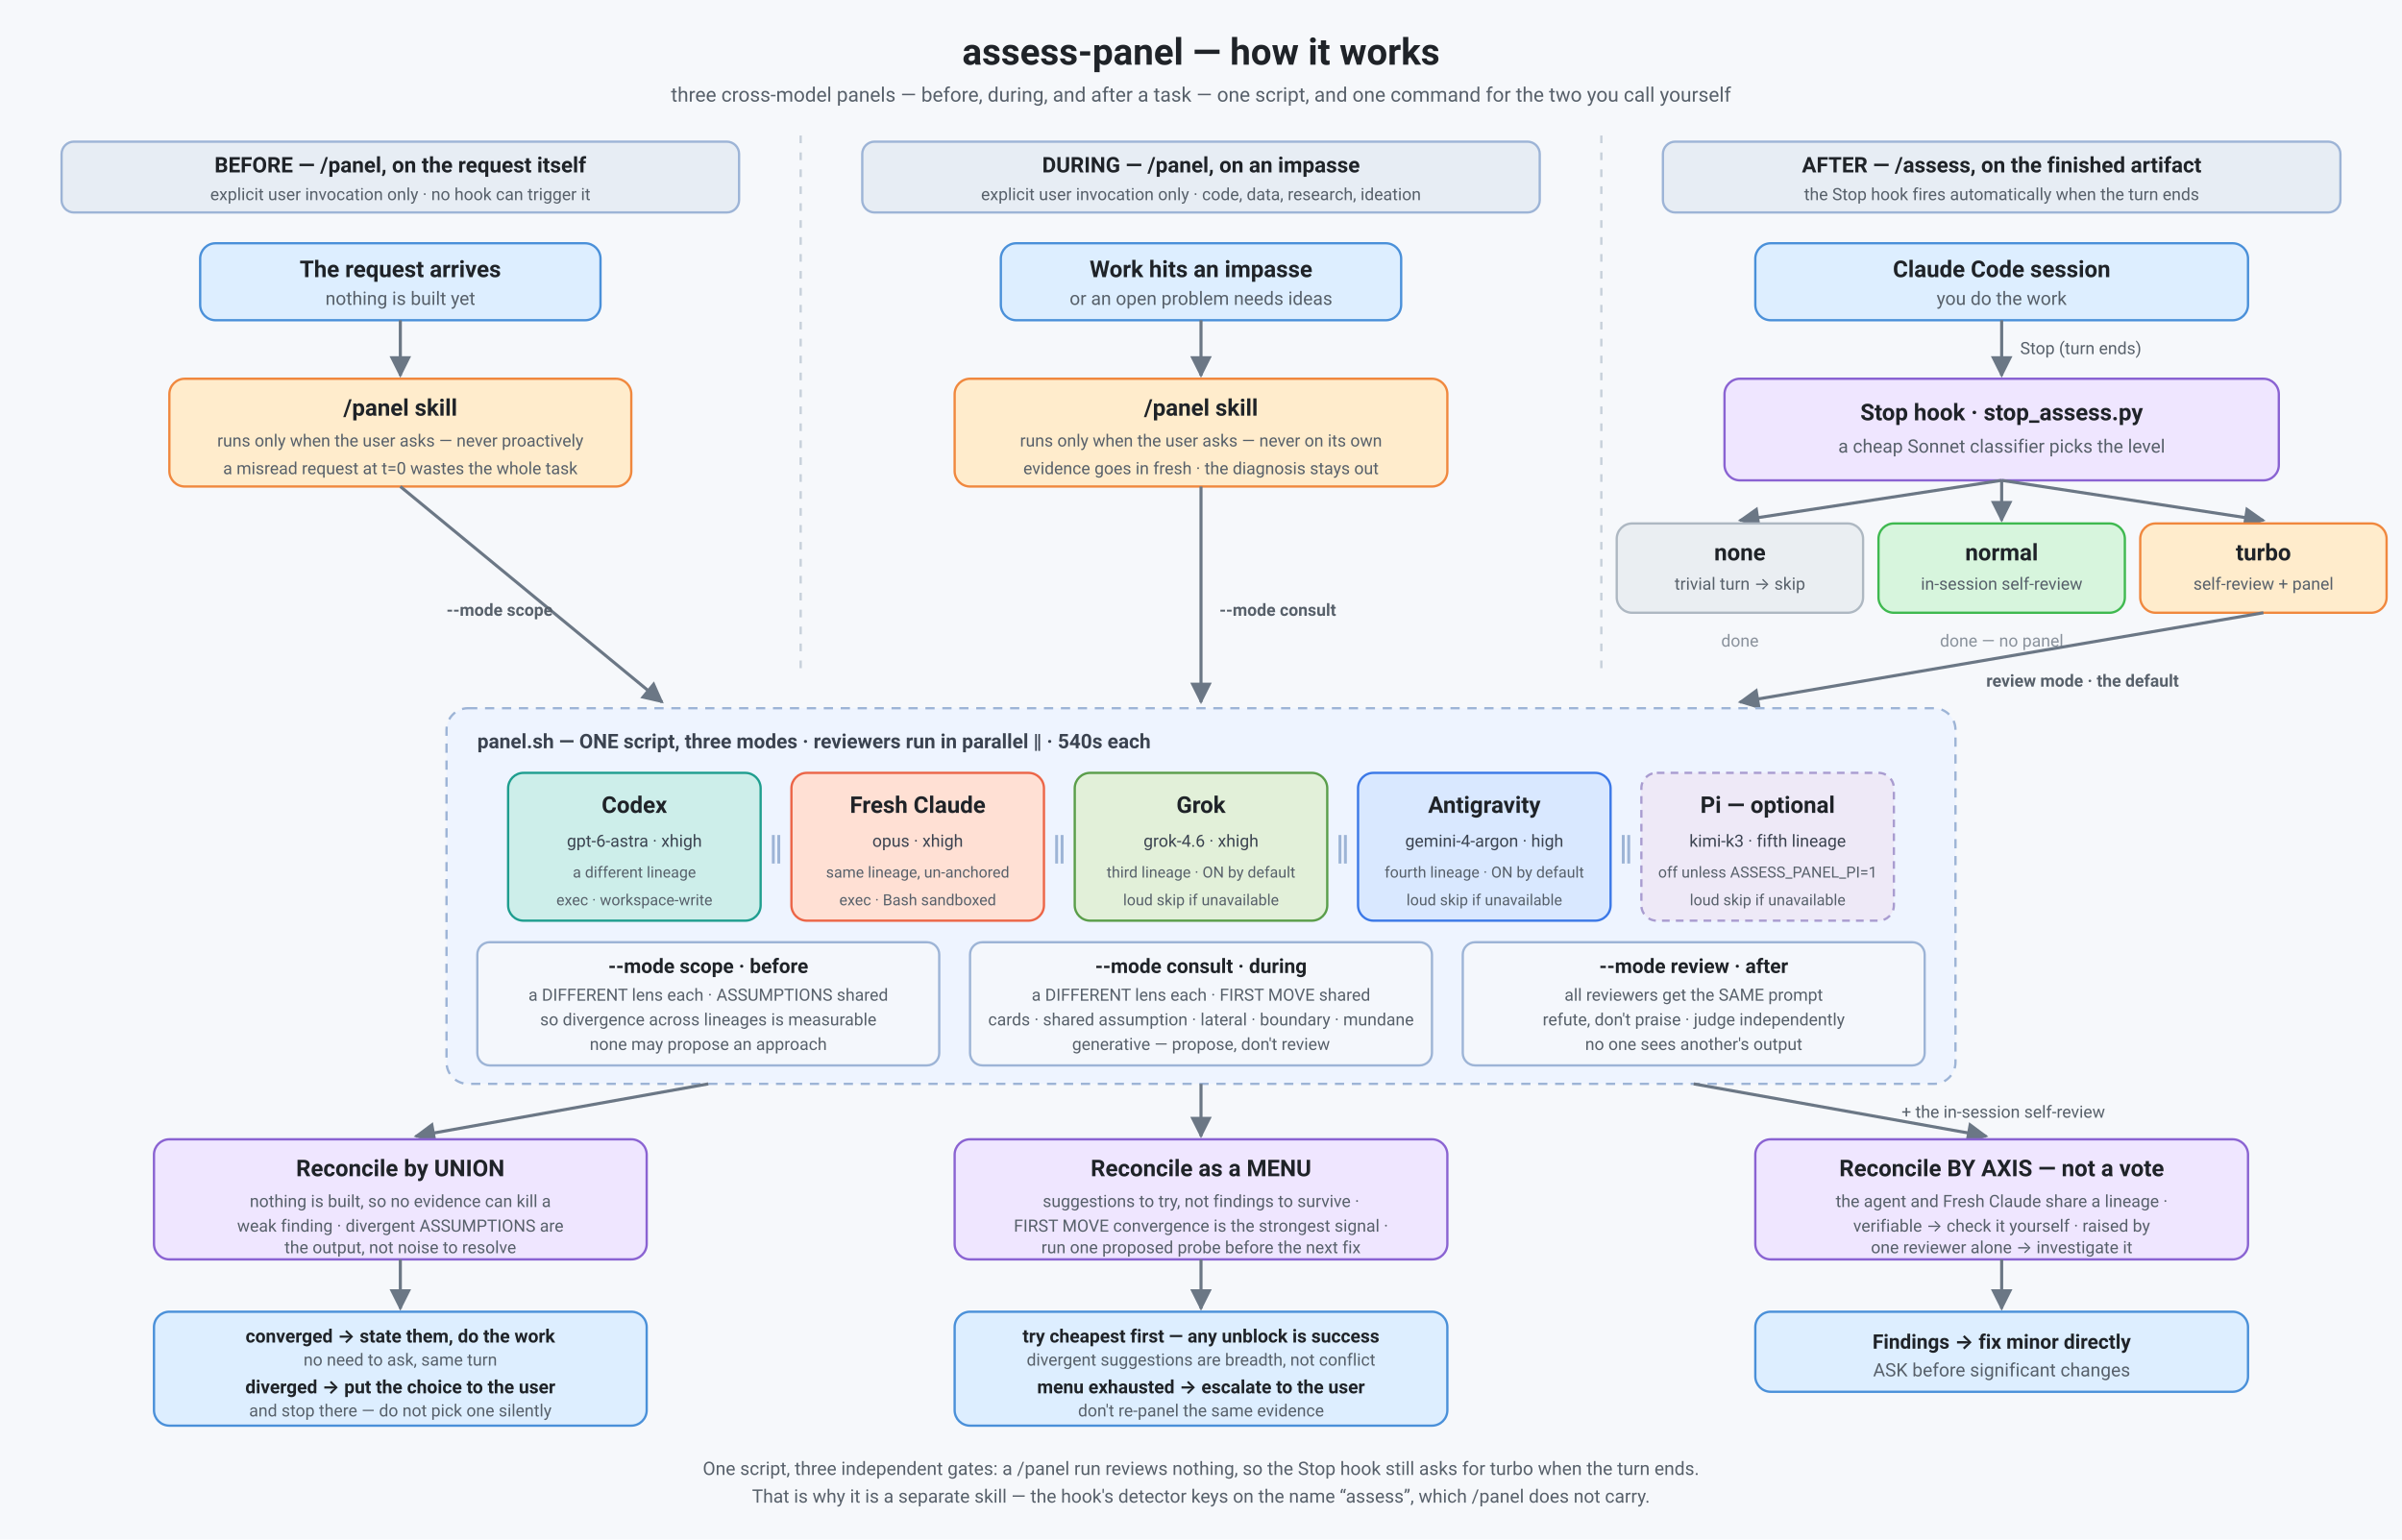
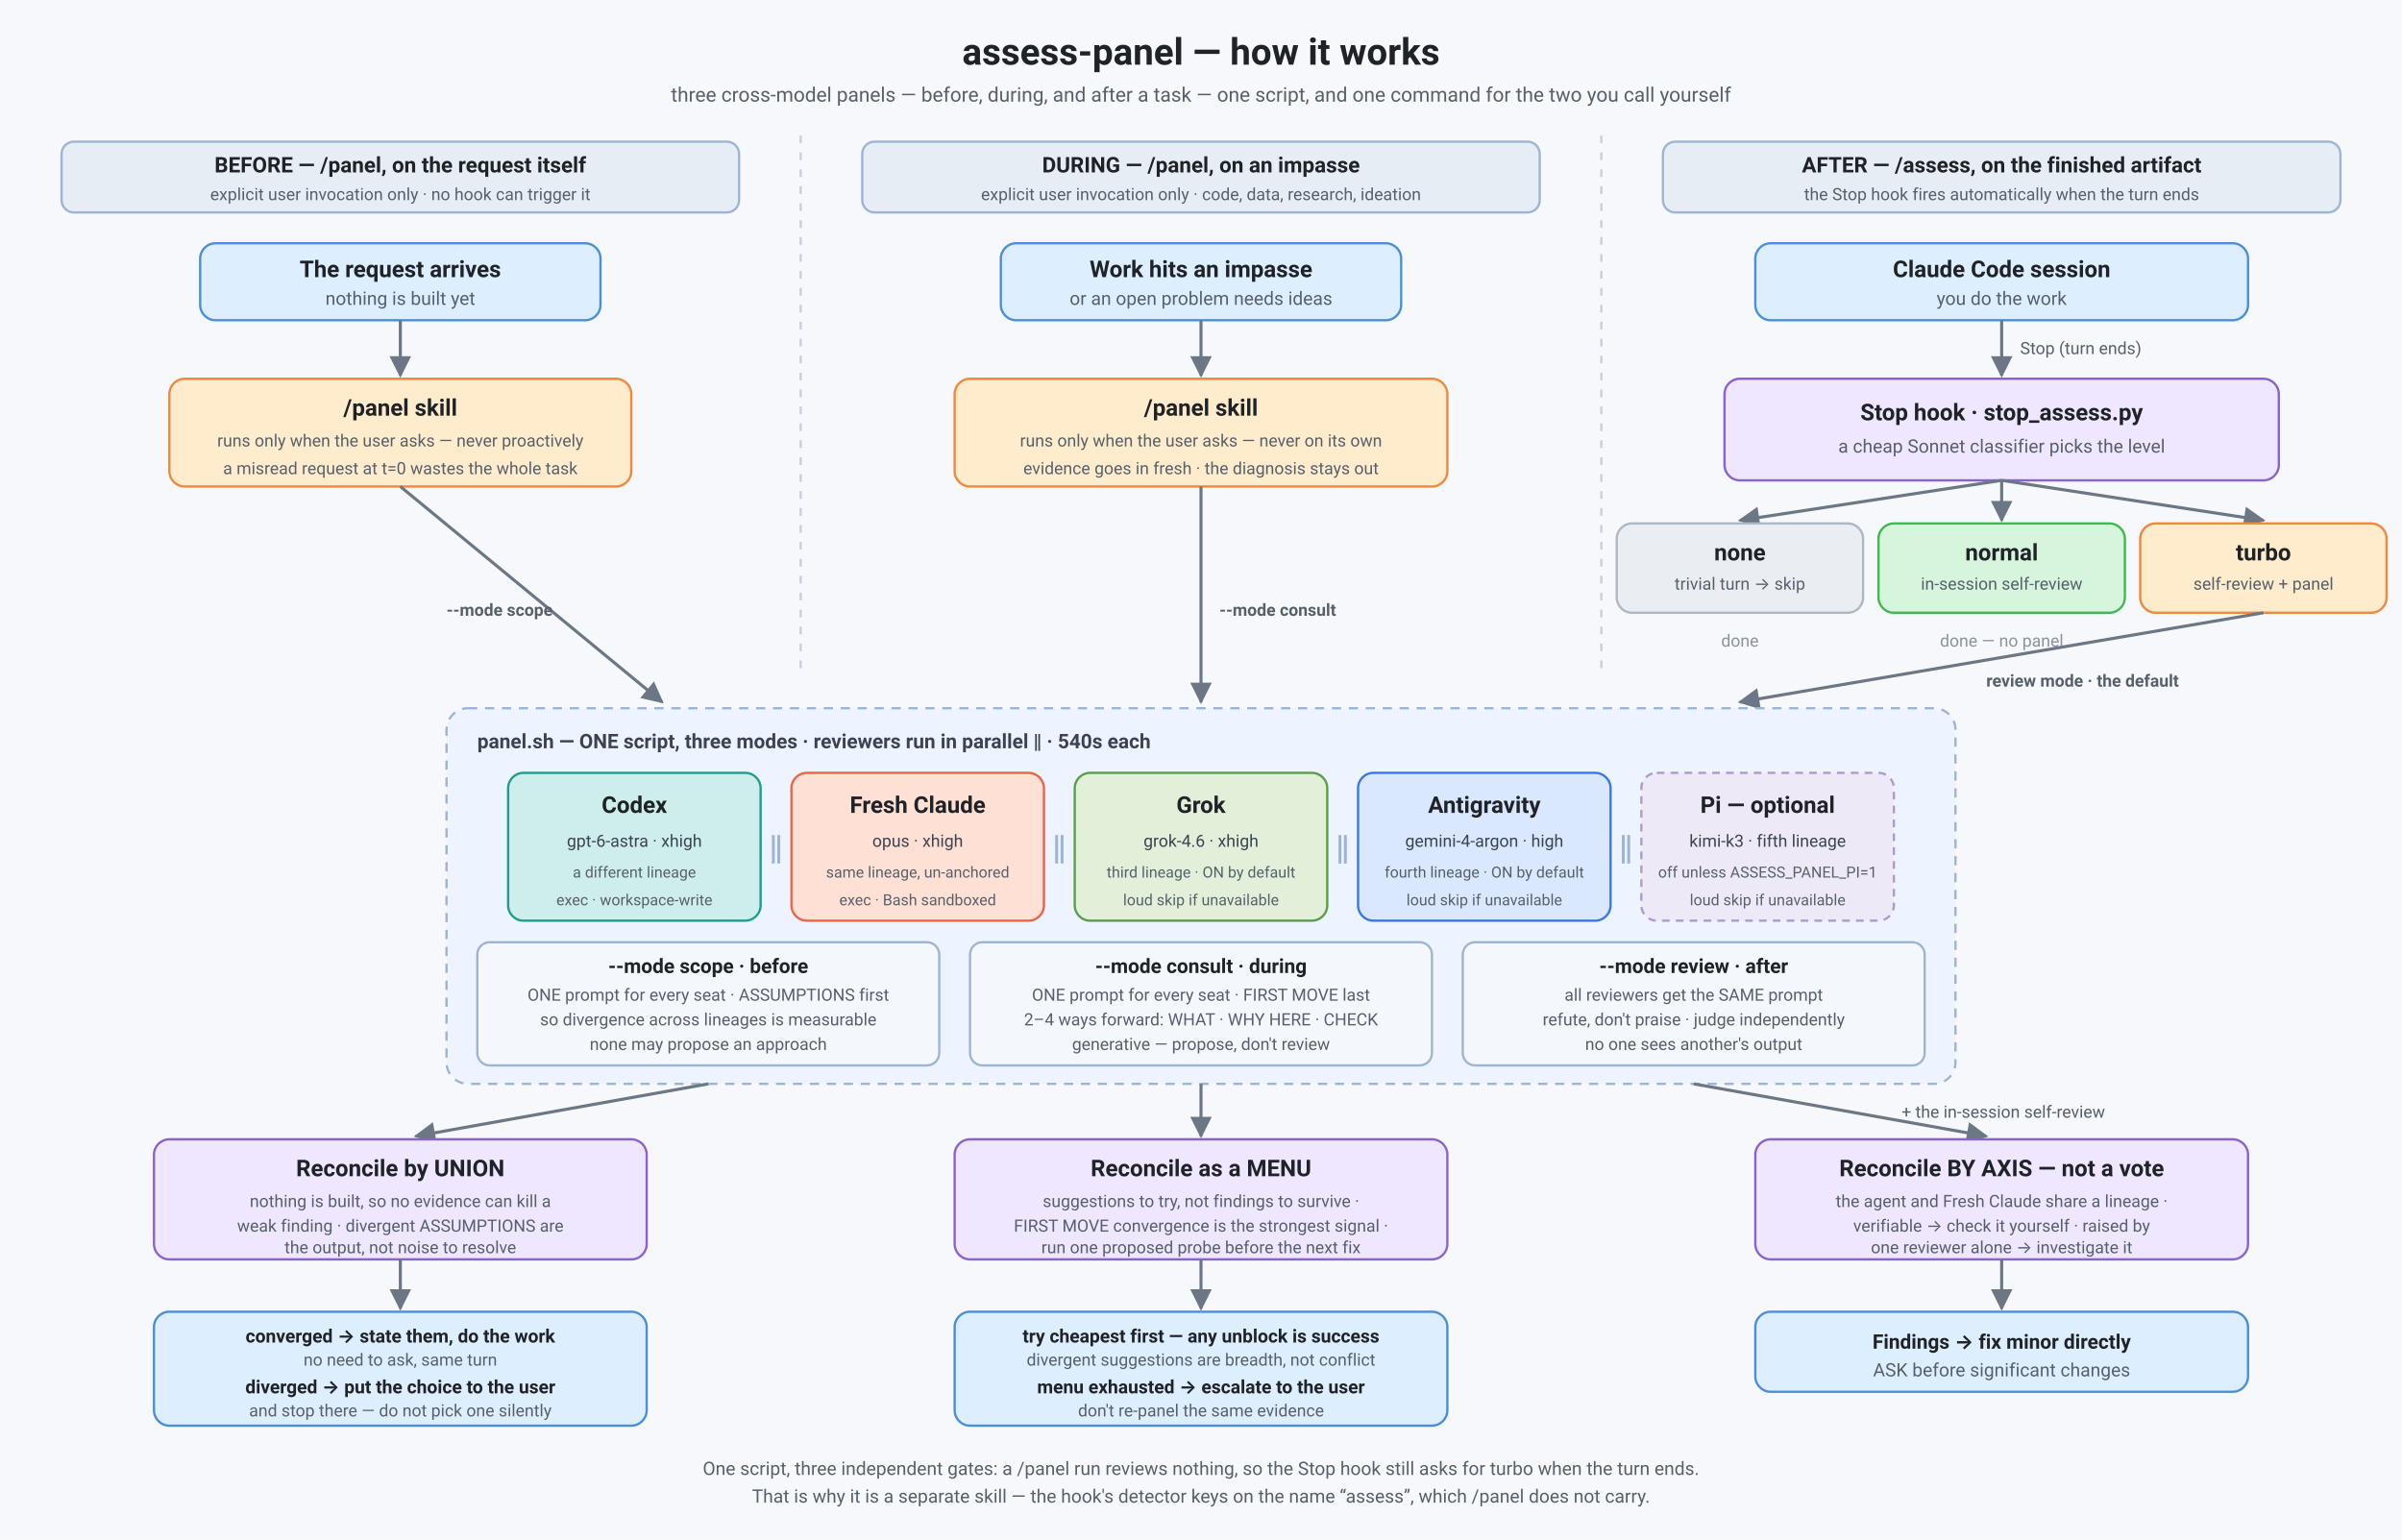
<svg xmlns="http://www.w3.org/2000/svg" viewBox="0 0 1560 1000" font-family="system-ui, -apple-system, 'Segoe UI', Roboto, sans-serif">
  <defs>
    <marker id="arrow" viewBox="0 0 10 10" refX="9" refY="5" markerWidth="7" markerHeight="7" orient="auto-start-reverse">
      <path d="M0,0 L10,5 L0,10 z" fill="#6b7785" />
    </marker>
  </defs>
  <rect x="0" y="0" width="1560" height="1000" fill="#f6f8fb" />
  <text x="780" y="42" text-anchor="middle" font-size="24" font-weight="700" fill="#1f2328">assess-panel — how it works</text>
  <text x="780" y="66" text-anchor="middle" font-size="13" fill="#57606a">three cross-model panels — before, during, and after a task — one script, and one command for the two you call yourself</text>
  <line x1="520" y1="88" x2="520" y2="440" stroke="#c7d0da" stroke-width="1.5" stroke-dasharray="5 6" />
  <line x1="1040" y1="88" x2="1040" y2="440" stroke="#c7d0da" stroke-width="1.5" stroke-dasharray="5 6" />
  <rect x="40" y="92" width="440" height="46" rx="8" fill="#e7edf4" stroke="#9db4d6" stroke-width="1.5" />
  <text x="260" y="112" text-anchor="middle" font-size="14" font-weight="700" fill="#1f2328">BEFORE — /panel, on the request itself</text>
  <text x="260" y="130" text-anchor="middle" font-size="11" fill="#57606a">explicit user invocation only · no hook can trigger it</text>
  <rect x="560" y="92" width="440" height="46" rx="8" fill="#e7edf4" stroke="#9db4d6" stroke-width="1.5" />
  <text x="780" y="112" text-anchor="middle" font-size="14" font-weight="700" fill="#1f2328">DURING — /panel, on an impasse</text>
  <text x="780" y="130" text-anchor="middle" font-size="11" fill="#57606a">explicit user invocation only · code, data, research, ideation</text>
  <rect x="1080" y="92" width="440" height="46" rx="8" fill="#e7edf4" stroke="#9db4d6" stroke-width="1.5" />
  <text x="1300" y="112" text-anchor="middle" font-size="14" font-weight="700" fill="#1f2328">AFTER — /assess, on the finished artifact</text>
  <text x="1300" y="130" text-anchor="middle" font-size="11" fill="#57606a">the Stop hook fires automatically when the turn ends</text>
  <rect x="130" y="158" width="260" height="50" rx="10" fill="#ddeeff" stroke="#4a90d9" stroke-width="1.5" />
  <text x="260" y="180" text-anchor="middle" font-size="15" font-weight="700" fill="#1f2328">The request arrives</text>
  <text x="260" y="198" text-anchor="middle" font-size="12" fill="#57606a">nothing is built yet</text>
  <line x1="260" y1="208" x2="260" y2="244" stroke="#6b7785" stroke-width="2" marker-end="url(#arrow)" />
  <rect x="110" y="246" width="300" height="70" rx="10" fill="#ffeccc" stroke="#f0883e" stroke-width="1.5" />
  <text x="260" y="270" text-anchor="middle" font-size="15" font-weight="700" fill="#1f2328">/panel skill</text>
  <text x="260" y="290" text-anchor="middle" font-size="11" fill="#57606a">runs only when the user asks — never proactively</text>
  <text x="260" y="308" text-anchor="middle" font-size="11" fill="#57606a">a misread request at t=0 wastes the whole task</text>
  <line x1="260" y1="316" x2="430" y2="456" stroke="#6b7785" stroke-width="2" marker-end="url(#arrow)" />
  <text x="290" y="400" font-size="11" font-weight="700" fill="#57606a">--mode scope</text>
  <rect x="650" y="158" width="260" height="50" rx="10" fill="#ddeeff" stroke="#4a90d9" stroke-width="1.5" />
  <text x="780" y="180" text-anchor="middle" font-size="15" font-weight="700" fill="#1f2328">Work hits an impasse</text>
  <text x="780" y="198" text-anchor="middle" font-size="12" fill="#57606a">or an open problem needs ideas</text>
  <line x1="780" y1="208" x2="780" y2="244" stroke="#6b7785" stroke-width="2" marker-end="url(#arrow)" />
  <rect x="620" y="246" width="320" height="70" rx="10" fill="#ffeccc" stroke="#f0883e" stroke-width="1.5" />
  <text x="780" y="270" text-anchor="middle" font-size="15" font-weight="700" fill="#1f2328">/panel skill</text>
  <text x="780" y="290" text-anchor="middle" font-size="11" fill="#57606a">runs only when the user asks — never on its own</text>
  <text x="780" y="308" text-anchor="middle" font-size="11" fill="#57606a">evidence goes in fresh · the diagnosis stays out</text>
  <line x1="780" y1="316" x2="780" y2="456" stroke="#6b7785" stroke-width="2" marker-end="url(#arrow)" />
  <text x="792" y="400" font-size="11" font-weight="700" fill="#57606a">--mode consult</text>
  <rect x="1140" y="158" width="320" height="50" rx="10" fill="#ddeeff" stroke="#4a90d9" stroke-width="1.5" />
  <text x="1300" y="180" text-anchor="middle" font-size="15" font-weight="700" fill="#1f2328">Claude Code session</text>
  <text x="1300" y="198" text-anchor="middle" font-size="12" fill="#57606a">you do the work</text>
  <line x1="1300" y1="208" x2="1300" y2="244" stroke="#6b7785" stroke-width="2" marker-end="url(#arrow)" />
  <text x="1312" y="230" font-size="11" fill="#57606a">Stop (turn ends)</text>
  <rect x="1120" y="246" width="360" height="66" rx="10" fill="#efe6ff" stroke="#8a63d2" stroke-width="1.5" />
  <text x="1300" y="273" text-anchor="middle" font-size="15" font-weight="700" fill="#1f2328">Stop hook · stop_assess.py</text>
  <text x="1300" y="294" text-anchor="middle" font-size="12" fill="#57606a">a cheap Sonnet classifier picks the level</text>
  <line x1="1300" y1="312" x2="1130" y2="338" stroke="#6b7785" stroke-width="2" marker-end="url(#arrow)" />
  <line x1="1300" y1="312" x2="1300" y2="338" stroke="#6b7785" stroke-width="2" marker-end="url(#arrow)" />
  <line x1="1300" y1="312" x2="1470" y2="338" stroke="#6b7785" stroke-width="2" marker-end="url(#arrow)" />
  <rect x="1050" y="340" width="160" height="58" rx="10" fill="#eaeef2" stroke="#aeb8c2" stroke-width="1.5" />
  <text x="1130" y="364" text-anchor="middle" font-size="15" font-weight="700" fill="#1f2328">none</text>
  <text x="1130" y="383" text-anchor="middle" font-size="11" fill="#57606a">trivial turn → skip</text>
  <text x="1130" y="420" text-anchor="middle" font-size="11" fill="#8a929c">done</text>
  <rect x="1220" y="340" width="160" height="58" rx="10" fill="#d7f5dd" stroke="#3fb950" stroke-width="1.5" />
  <text x="1300" y="364" text-anchor="middle" font-size="15" font-weight="700" fill="#1f2328">normal</text>
  <text x="1300" y="383" text-anchor="middle" font-size="11" fill="#57606a">in-session self-review</text>
  <text x="1300" y="420" text-anchor="middle" font-size="11" fill="#8a929c">done — no panel</text>
  <rect x="1390" y="340" width="160" height="58" rx="10" fill="#ffeccc" stroke="#f0883e" stroke-width="1.5" />
  <text x="1470" y="364" text-anchor="middle" font-size="15" font-weight="700" fill="#1f2328">turbo</text>
  <text x="1470" y="383" text-anchor="middle" font-size="11" fill="#57606a">self-review + panel</text>
  <line x1="1470" y1="398" x2="1130" y2="456" stroke="#6b7785" stroke-width="2" marker-end="url(#arrow)" />
  <text x="1290" y="446" font-size="11" font-weight="700" fill="#57606a">review mode · the default</text>
  <rect x="290" y="460" width="980" height="244" rx="14" fill="#eef4ff" stroke="#9db4d6" stroke-width="1.5" stroke-dasharray="6 5" />
  <text x="310" y="486" font-size="13" font-weight="700" fill="#3b4350">panel.sh — ONE script, three modes · reviewers run in parallel ‖ · 540s each</text>
  <rect x="330" y="502" width="164" height="96" rx="10" fill="#cdeeea" stroke="#1f9e8f" stroke-width="1.5" />
  <text x="412" y="528" text-anchor="middle" font-size="15" font-weight="700" fill="#1f2328">Codex</text>
  <text x="412" y="550" text-anchor="middle" font-size="11" fill="#3b4350">gpt-6-astra · xhigh</text>
  <text x="412" y="570" text-anchor="middle" font-size="10" fill="#57606a">a different lineage</text>
  <text x="412" y="588" text-anchor="middle" font-size="10" fill="#57606a">exec · workspace-write</text>
  <text x="504" y="558" text-anchor="middle" font-size="22" font-weight="700" fill="#9db4d6">‖</text>
  <rect x="514" y="502" width="164" height="96" rx="10" fill="#ffe0d4" stroke="#ec6547" stroke-width="1.5" />
  <text x="596" y="528" text-anchor="middle" font-size="15" font-weight="700" fill="#1f2328">Fresh Claude</text>
  <text x="596" y="550" text-anchor="middle" font-size="11" fill="#3b4350">opus · xhigh</text>
  <text x="596" y="570" text-anchor="middle" font-size="10" fill="#57606a">same lineage, un-anchored</text>
  <text x="596" y="588" text-anchor="middle" font-size="10" fill="#57606a">exec · Bash sandboxed</text>
  <text x="688" y="558" text-anchor="middle" font-size="22" font-weight="700" fill="#9db4d6">‖</text>
  <rect x="698" y="502" width="164" height="96" rx="10" fill="#e2f0d9" stroke="#5a9e4a" stroke-width="1.5" />
  <text x="780" y="528" text-anchor="middle" font-size="15" font-weight="700" fill="#1f2328">Grok</text>
  <text x="780" y="550" text-anchor="middle" font-size="11" fill="#3b4350">grok-4.6 · xhigh</text>
  <text x="780" y="570" text-anchor="middle" font-size="10" fill="#57606a">third lineage · ON by default</text>
  <text x="780" y="588" text-anchor="middle" font-size="10" fill="#57606a">loud skip if unavailable</text>
  <text x="872" y="558" text-anchor="middle" font-size="22" font-weight="700" fill="#9db4d6">‖</text>
  <rect x="882" y="502" width="164" height="96" rx="10" fill="#d9e8ff" stroke="#3b78e7" stroke-width="1.5" />
  <text x="964" y="528" text-anchor="middle" font-size="15" font-weight="700" fill="#1f2328">Antigravity</text>
  <text x="964" y="550" text-anchor="middle" font-size="11" fill="#3b4350">gemini-4-argon · high</text>
  <text x="964" y="570" text-anchor="middle" font-size="10" fill="#57606a">fourth lineage · ON by default</text>
  <text x="964" y="588" text-anchor="middle" font-size="10" fill="#57606a">loud skip if unavailable</text>
  <text x="1056" y="558" text-anchor="middle" font-size="22" font-weight="700" fill="#9db4d6">‖</text>
  <rect x="1066" y="502" width="164" height="96" rx="10" fill="#eee9f7" stroke="#a99cd0" stroke-width="1.5" stroke-dasharray="5 4" />
  <text x="1148" y="528" text-anchor="middle" font-size="15" font-weight="700" fill="#1f2328">Pi — optional</text>
  <text x="1148" y="550" text-anchor="middle" font-size="11" fill="#3b4350">kimi-k3 · fifth lineage</text>
  <text x="1148" y="570" text-anchor="middle" font-size="10" fill="#57606a">off unless ASSESS_PANEL_PI=1</text>
  <text x="1148" y="588" text-anchor="middle" font-size="10" fill="#57606a">loud skip if unavailable</text>
  <rect x="310" y="612" width="300" height="80" rx="8" fill="#f4f7fc" stroke="#9db4d6" stroke-width="1.5" />
  <text x="460" y="632" text-anchor="middle" font-size="13" font-weight="700" fill="#1f2328">--mode scope · before</text>
-   <text x="460" y="650" text-anchor="middle" font-size="11" fill="#57606a">a DIFFERENT lens each · ASSUMPTIONS shared</text>
+   <text x="460" y="650" text-anchor="middle" font-size="11" fill="#57606a">ONE prompt for every seat · ASSUMPTIONS first</text>
  <text x="460" y="666" text-anchor="middle" font-size="11" fill="#57606a">so divergence across lineages is measurable</text>
  <text x="460" y="682" text-anchor="middle" font-size="11" fill="#57606a">none may propose an approach</text>
  <rect x="630" y="612" width="300" height="80" rx="8" fill="#f4f7fc" stroke="#9db4d6" stroke-width="1.5" />
  <text x="780" y="632" text-anchor="middle" font-size="13" font-weight="700" fill="#1f2328">--mode consult · during</text>
-   <text x="780" y="650" text-anchor="middle" font-size="11" fill="#57606a">a DIFFERENT lens each · FIRST MOVE shared</text>
-   <text x="780" y="666" text-anchor="middle" font-size="11" fill="#57606a">cards · shared assumption · lateral · boundary · mundane</text>
+   <text x="780" y="650" text-anchor="middle" font-size="11" fill="#57606a">ONE prompt for every seat · FIRST MOVE last</text>
+   <text x="780" y="666" text-anchor="middle" font-size="11" fill="#57606a">2–4 ways forward: WHAT · WHY HERE · CHECK</text>
  <text x="780" y="682" text-anchor="middle" font-size="11" fill="#57606a">generative — propose, don't review</text>
  <rect x="950" y="612" width="300" height="80" rx="8" fill="#f4f7fc" stroke="#9db4d6" stroke-width="1.5" />
  <text x="1100" y="632" text-anchor="middle" font-size="13" font-weight="700" fill="#1f2328">--mode review · after</text>
  <text x="1100" y="650" text-anchor="middle" font-size="11" fill="#57606a">all reviewers get the SAME prompt</text>
  <text x="1100" y="666" text-anchor="middle" font-size="11" fill="#57606a">refute, don't praise · judge independently</text>
  <text x="1100" y="682" text-anchor="middle" font-size="11" fill="#57606a">no one sees another's output</text>
  <line x1="460" y1="704" x2="270" y2="738" stroke="#6b7785" stroke-width="2" marker-end="url(#arrow)" />
  <line x1="780" y1="704" x2="780" y2="738" stroke="#6b7785" stroke-width="2" marker-end="url(#arrow)" />
  <line x1="1100" y1="704" x2="1290" y2="738" stroke="#6b7785" stroke-width="2" marker-end="url(#arrow)" />
  <text x="1235" y="726" font-size="11" fill="#57606a">+ the in-session self-review</text>
  <rect x="100" y="740" width="320" height="78" rx="10" fill="#efe6ff" stroke="#8a63d2" stroke-width="1.5" />
  <text x="260" y="764" text-anchor="middle" font-size="15" font-weight="700" fill="#1f2328">Reconcile by UNION</text>
  <text x="260" y="784" text-anchor="middle" font-size="11" fill="#57606a">nothing is built, so no evidence can kill a</text>
  <text x="260" y="800" text-anchor="middle" font-size="11" fill="#57606a">weak finding · divergent ASSUMPTIONS are</text>
  <text x="260" y="814" text-anchor="middle" font-size="11" fill="#57606a">the output, not noise to resolve</text>
  <rect x="620" y="740" width="320" height="78" rx="10" fill="#efe6ff" stroke="#8a63d2" stroke-width="1.5" />
  <text x="780" y="764" text-anchor="middle" font-size="15" font-weight="700" fill="#1f2328">Reconcile as a MENU</text>
  <text x="780" y="784" text-anchor="middle" font-size="11" fill="#57606a">suggestions to try, not findings to survive ·</text>
  <text x="780" y="800" text-anchor="middle" font-size="11" fill="#57606a">FIRST MOVE convergence is the strongest signal ·</text>
  <text x="780" y="814" text-anchor="middle" font-size="11" fill="#57606a">run one proposed probe before the next fix</text>
  <rect x="1140" y="740" width="320" height="78" rx="10" fill="#efe6ff" stroke="#8a63d2" stroke-width="1.5" />
  <text x="1300" y="764" text-anchor="middle" font-size="15" font-weight="700" fill="#1f2328">Reconcile BY AXIS — not a vote</text>
  <text x="1300" y="784" text-anchor="middle" font-size="11" fill="#57606a">the agent and Fresh Claude share a lineage ·</text>
  <text x="1300" y="800" text-anchor="middle" font-size="11" fill="#57606a">verifiable → check it yourself · raised by</text>
  <text x="1300" y="814" text-anchor="middle" font-size="11" fill="#57606a">one reviewer alone → investigate it</text>
  <line x1="260" y1="818" x2="260" y2="850" stroke="#6b7785" stroke-width="2" marker-end="url(#arrow)" />
  <line x1="780" y1="818" x2="780" y2="850" stroke="#6b7785" stroke-width="2" marker-end="url(#arrow)" />
  <line x1="1300" y1="818" x2="1300" y2="850" stroke="#6b7785" stroke-width="2" marker-end="url(#arrow)" />
  <rect x="100" y="852" width="320" height="74" rx="10" fill="#ddeeff" stroke="#4a90d9" stroke-width="1.5" />
  <text x="260" y="872" text-anchor="middle" font-size="12" font-weight="700" fill="#1f2328">converged → state them, do the work</text>
  <text x="260" y="887" text-anchor="middle" font-size="11" fill="#57606a">no need to ask, same turn</text>
  <text x="260" y="905" text-anchor="middle" font-size="12" font-weight="700" fill="#1f2328">diverged → put the choice to the user</text>
  <text x="260" y="920" text-anchor="middle" font-size="11" fill="#57606a">and stop there — do not pick one silently</text>
  <rect x="620" y="852" width="320" height="74" rx="10" fill="#ddeeff" stroke="#4a90d9" stroke-width="1.5" />
  <text x="780" y="872" text-anchor="middle" font-size="12" font-weight="700" fill="#1f2328">try cheapest first — any unblock is success</text>
  <text x="780" y="887" text-anchor="middle" font-size="11" fill="#57606a">divergent suggestions are breadth, not conflict</text>
  <text x="780" y="905" text-anchor="middle" font-size="12" font-weight="700" fill="#1f2328">menu exhausted → escalate to the user</text>
  <text x="780" y="920" text-anchor="middle" font-size="11" fill="#57606a">don't re-panel the same evidence</text>
  <rect x="1140" y="852" width="320" height="52" rx="10" fill="#ddeeff" stroke="#4a90d9" stroke-width="1.5" />
  <text x="1300" y="876" text-anchor="middle" font-size="13" font-weight="700" fill="#1f2328">Findings → fix minor directly</text>
  <text x="1300" y="894" text-anchor="middle" font-size="12" fill="#57606a">ASK before significant changes</text>
  <text x="780" y="958" text-anchor="middle" font-size="12" fill="#57606a">One script, three independent gates: a /panel run reviews nothing, so the Stop hook still asks for turbo when the turn ends.</text>
  <text x="780" y="976" text-anchor="middle" font-size="12" fill="#57606a">That is why it is a separate skill — the hook's detector keys on the name “assess”, which /panel does not carry.</text>
</svg>
